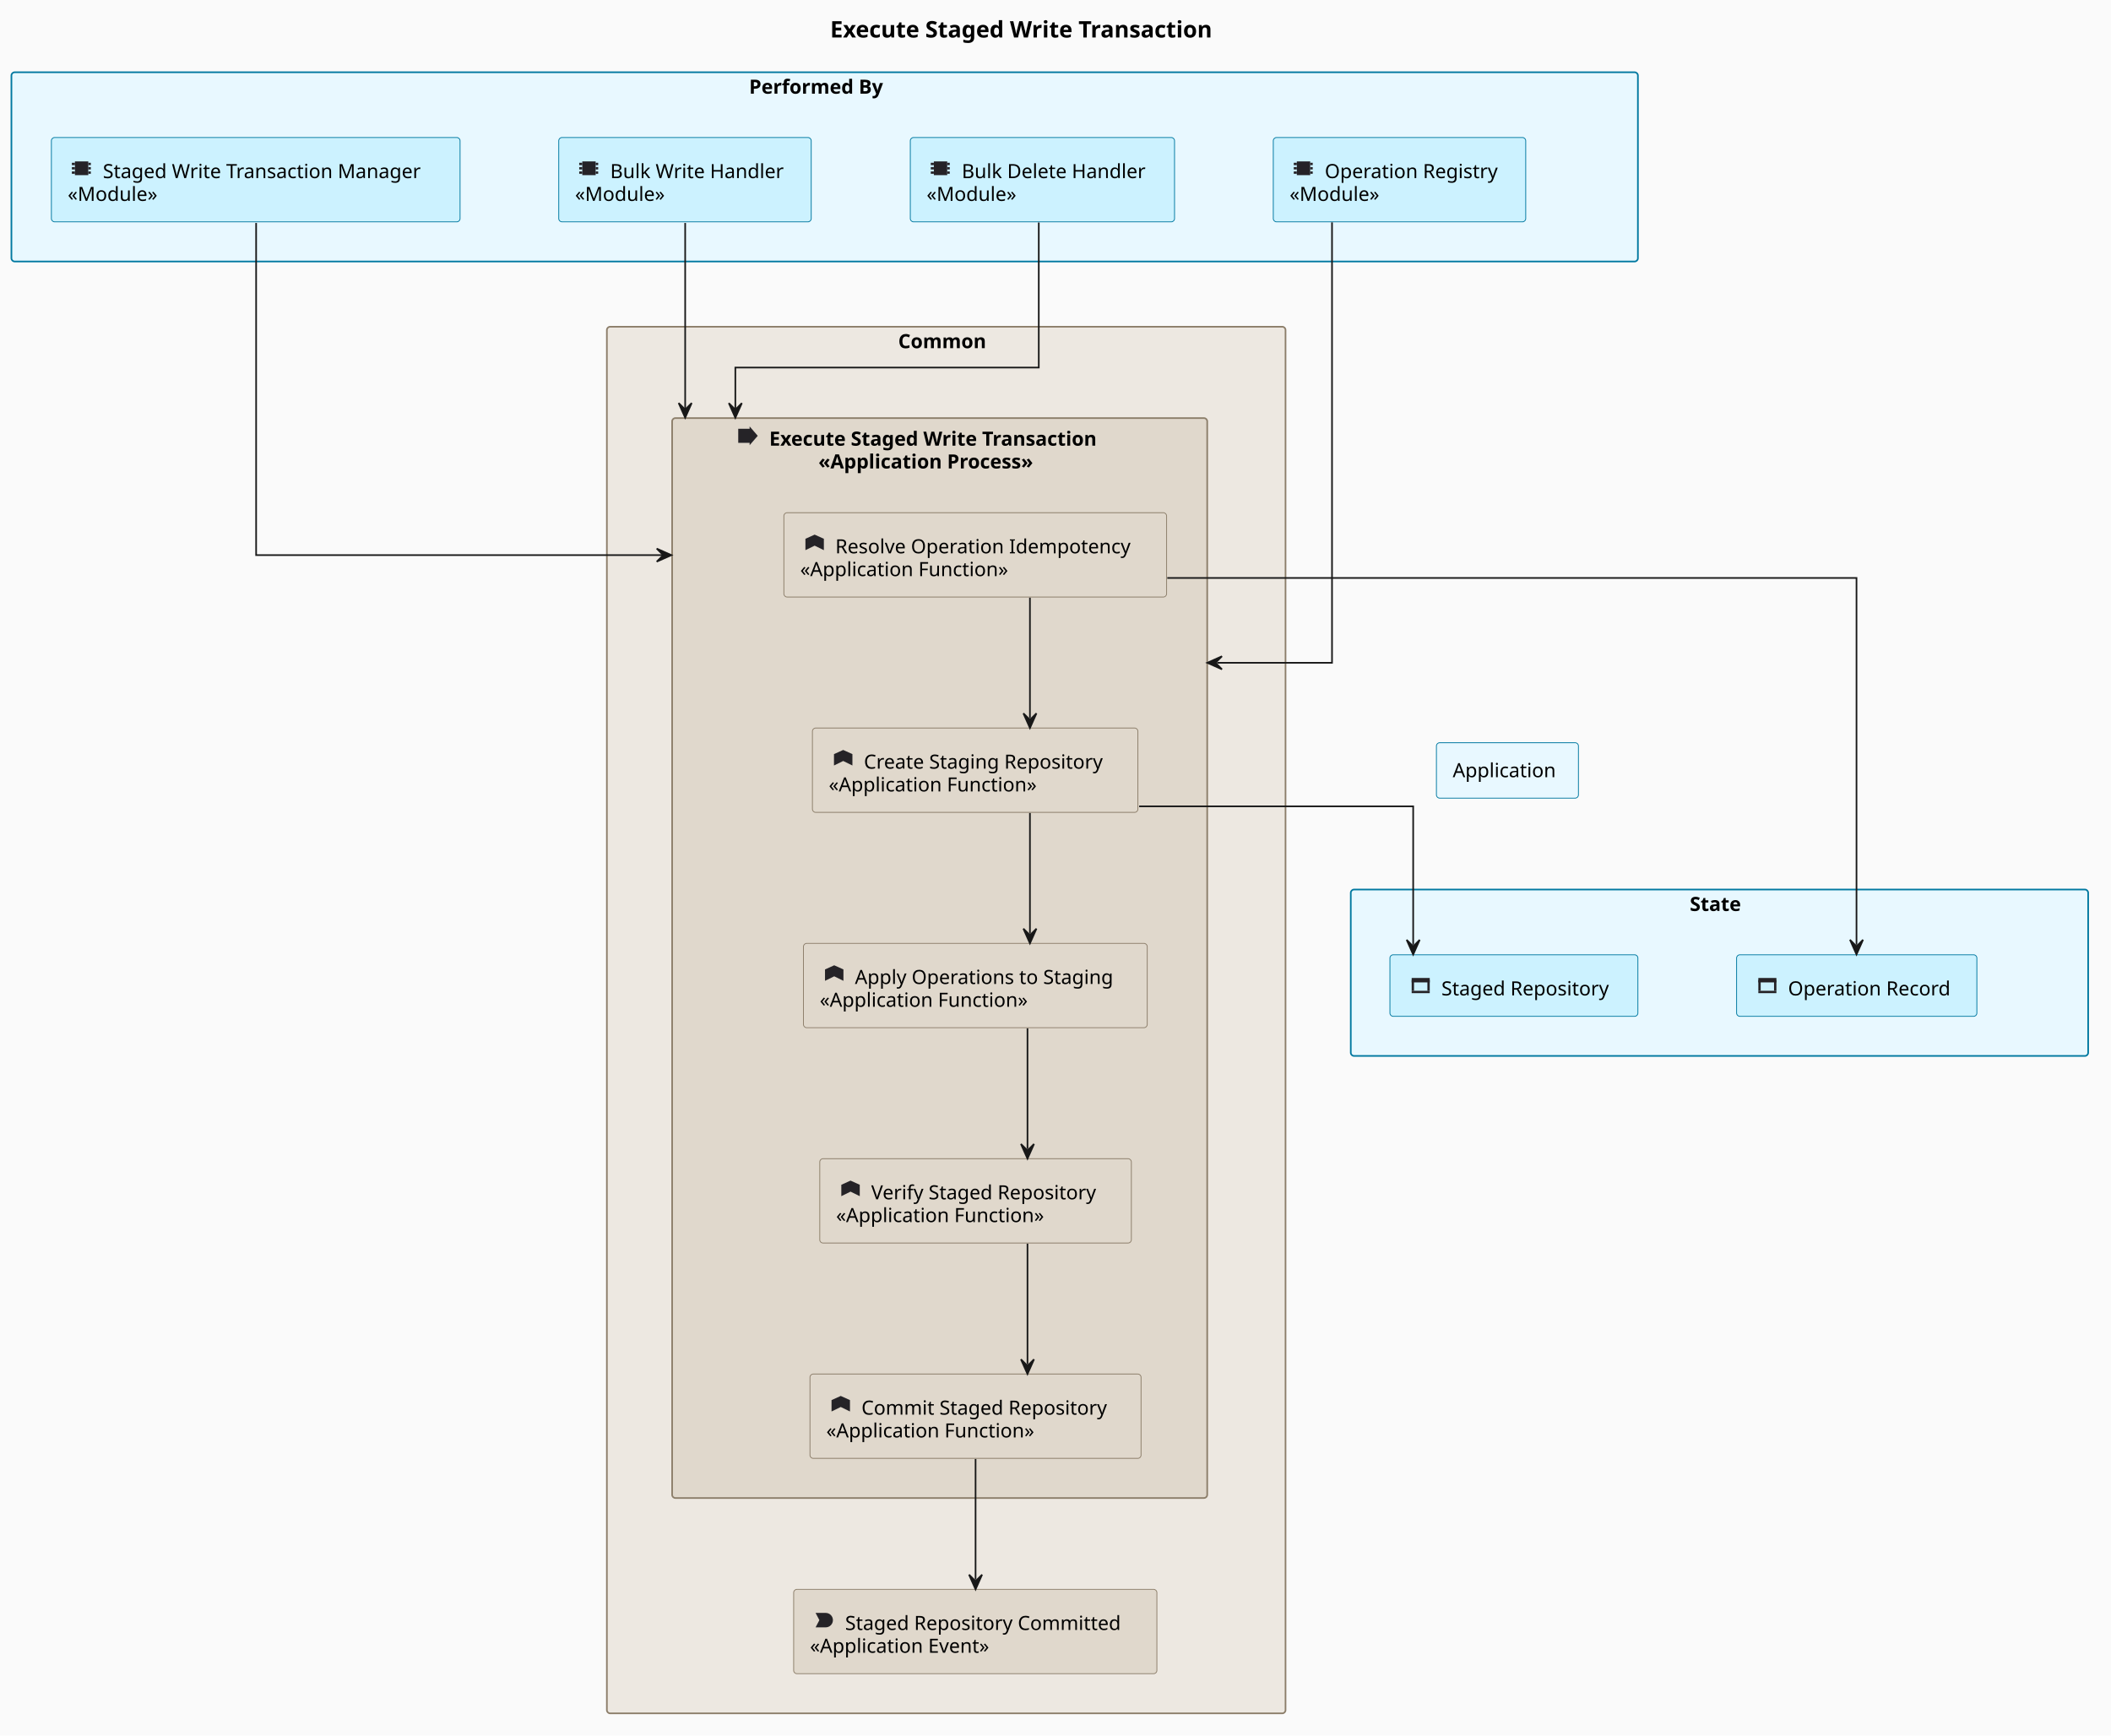
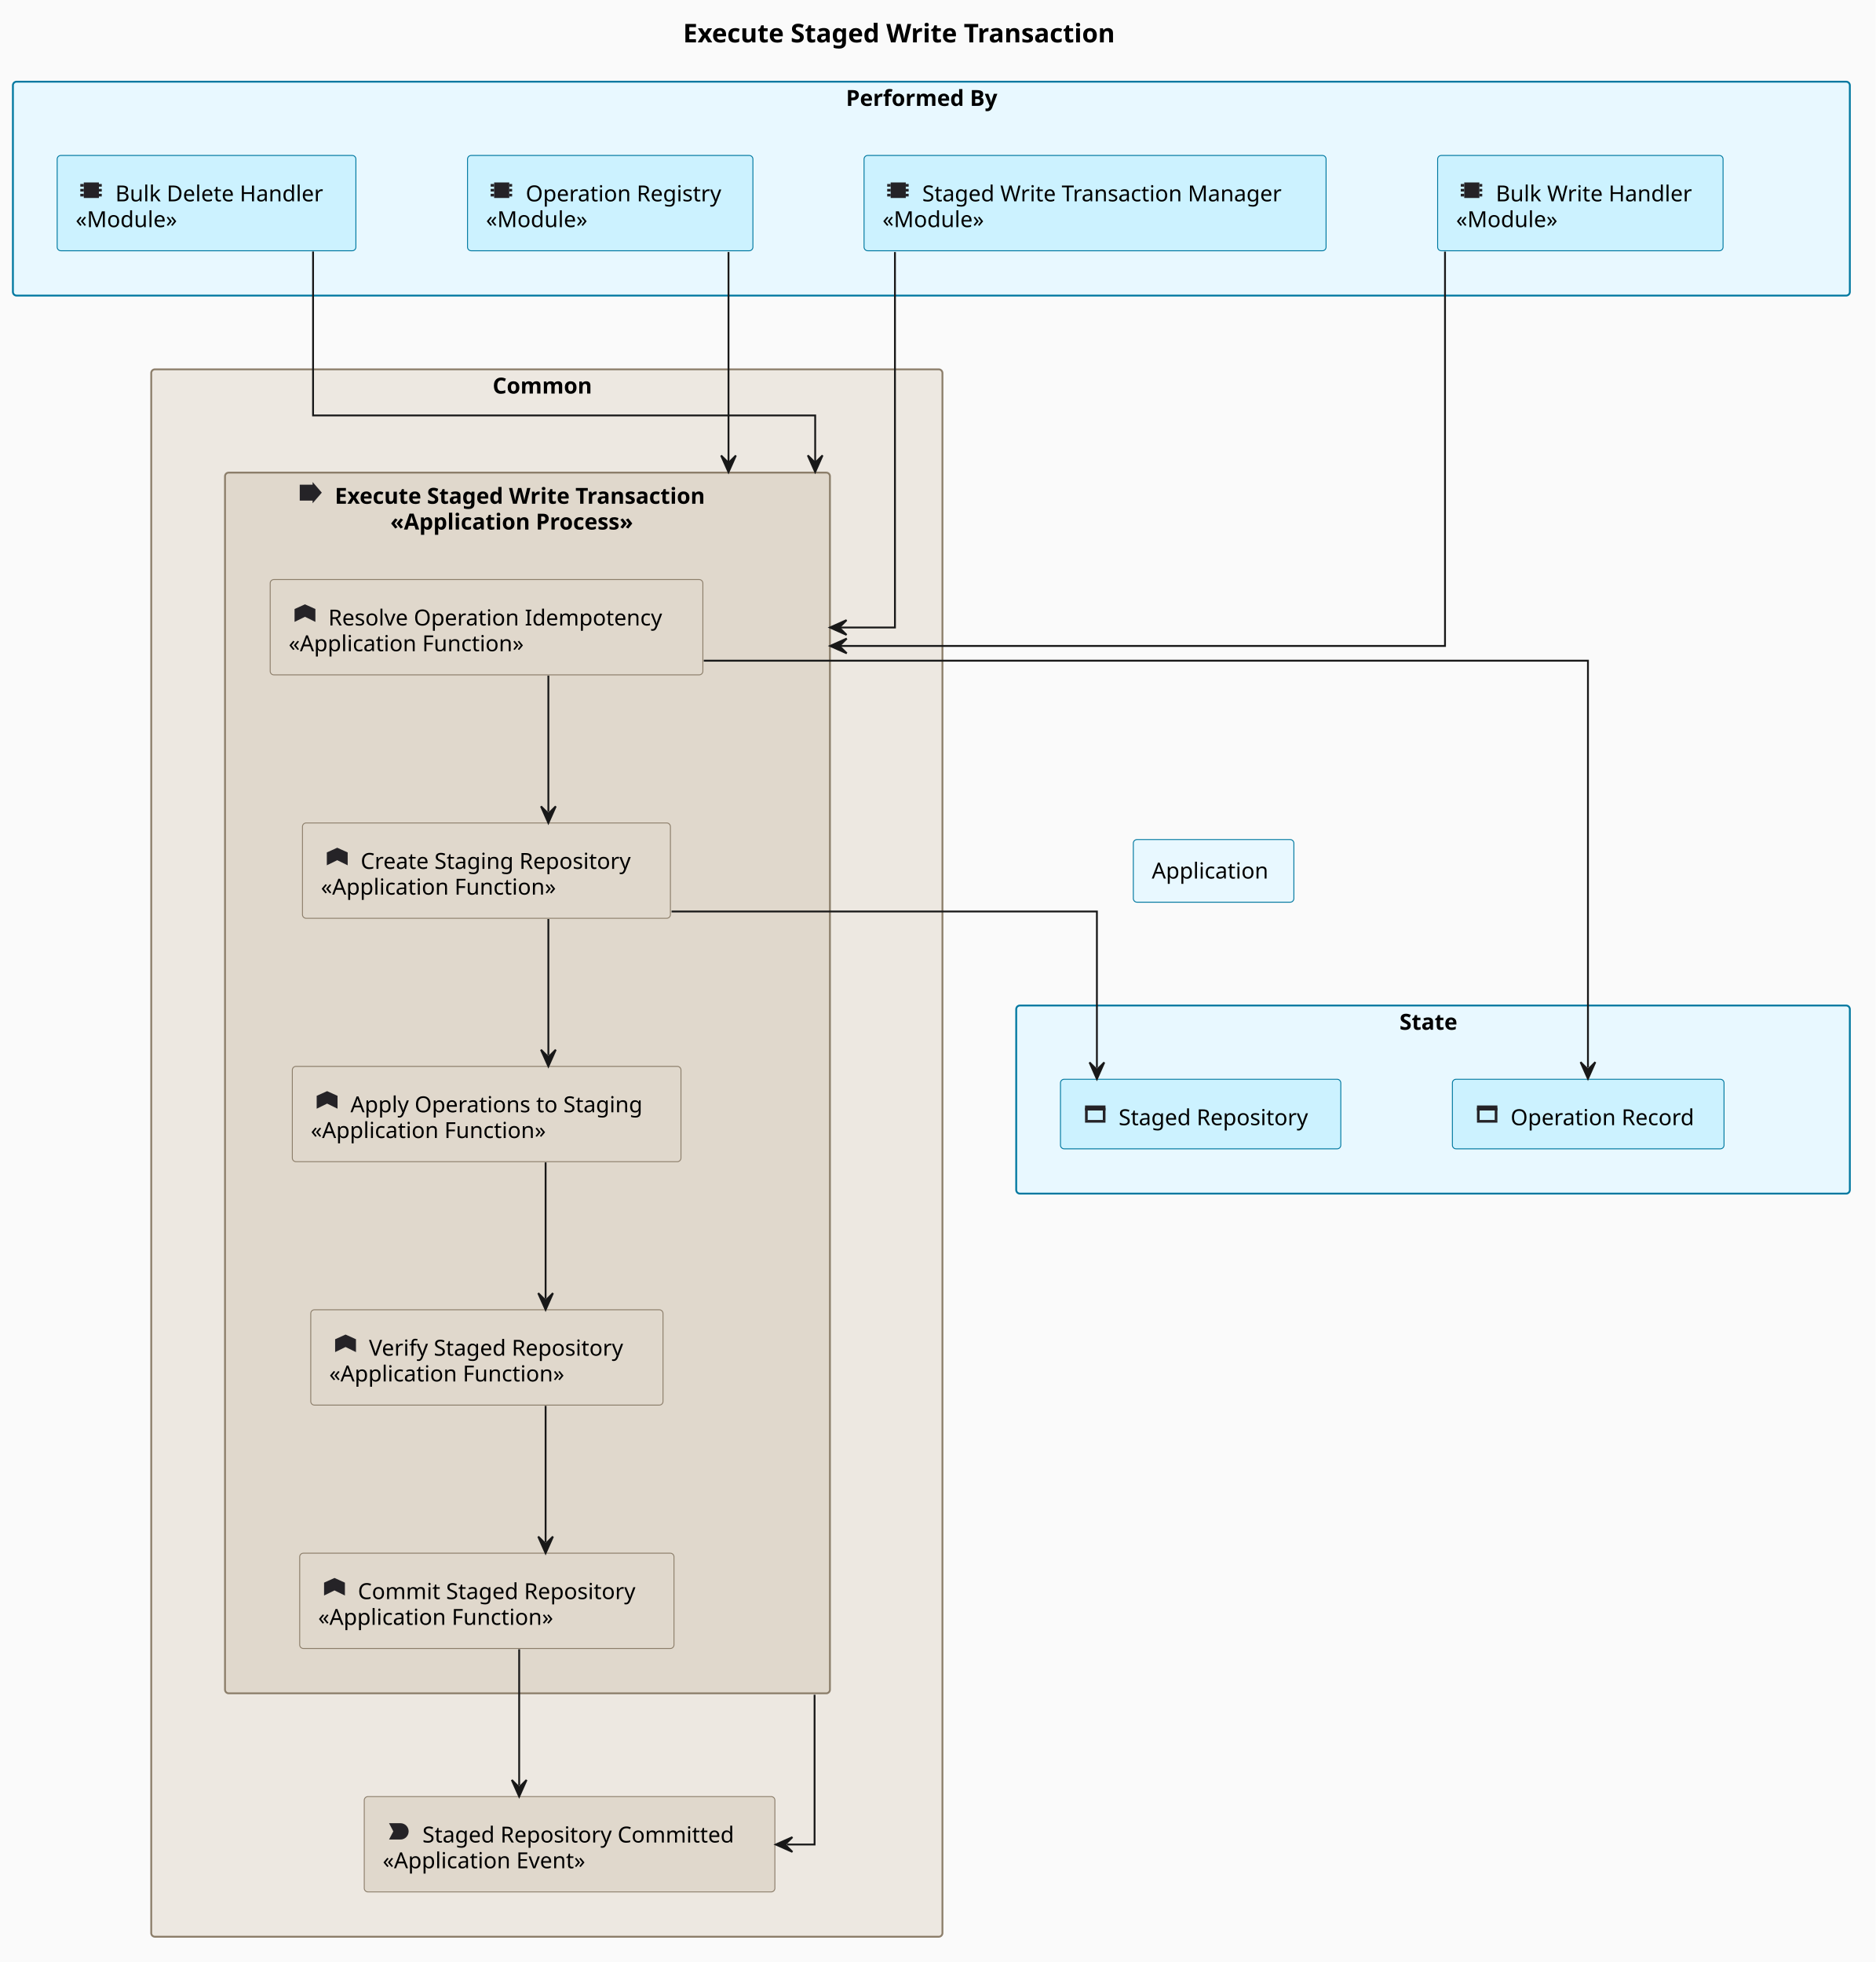
- <svg xmlns="http://www.w3.org/2000/svg" contentStyleType="text/css" data-diagram-type="DESCRIPTION" height="1064px" preserveAspectRatio="none" style="width:1294px;height:1064px;background:#FAFAFA;" version="1.1" viewBox="0 0 1294 1064" width="1294px" zoomAndPan="magnify">
+ <svg xmlns="http://www.w3.org/2000/svg" contentStyleType="text/css" data-diagram-type="DESCRIPTION" height="1064px" preserveAspectRatio="none" style="width:1017px;height:1064px;background:#FAFAFA;" version="1.1" viewBox="0 0 1017 1064" width="1017px" zoomAndPan="magnify">
  <defs />
  <g>
-     <rect fill="#FAFAFA" height="1064" style="stroke:none;stroke-width:1;" width="1294" x="0" y="0" />
+     <rect fill="#FAFAFA" height="1064" style="stroke:none;stroke-width:1;" width="1017" x="0" y="0" />
    <g class="title" data-source-line="103">
-       <text fill="#000000" font-family="sans-serif" font-size="14" font-weight="700" lengthAdjust="spacing" textLength="269.281" x="508.859" y="22.995">Execute Staged Write Transaction</text>
+       <text fill="#000000" font-family="sans-serif" font-size="14" font-weight="700" lengthAdjust="spacing" textLength="269.281" x="370.359" y="22.995">Execute Staged Write Transaction</text>
    </g>
    <g class="cluster" data-qualified-name="GRPA_1" data-source-line="105" id="ent0002">
-       <rect fill="#E8F8FF" height="116" rx="2" ry="2" style="stroke:#0078A0;stroke-width:1;" width="997" x="7" y="44.297" />
-       <text fill="#000000" font-family="sans-serif" font-size="12" font-weight="700" lengthAdjust="spacing" textLength="92.613" x="459.193" y="57.435">Performed By</text>
+       <rect fill="#E8F8FF" height="116" rx="2" ry="2" style="stroke:#0078A0;stroke-width:1;" width="996" x="7" y="44.297" />
+       <text fill="#000000" font-family="sans-serif" font-size="12" font-weight="700" lengthAdjust="spacing" textLength="92.613" x="458.693" y="57.435">Performed By</text>
    </g>
    <g class="cluster" data-qualified-name="GRPA_2" data-source-line="115" id="ent0010">
-       <rect fill="#E8F8FF" height="102" rx="2" ry="2" style="stroke:#0078A0;stroke-width:1;" width="452" x="828" y="545.297" />
-       <text fill="#000000" font-family="sans-serif" font-size="12" font-weight="700" lengthAdjust="spacing" textLength="36.352" x="1035.824" y="558.436">State</text>
+       <rect fill="#E8F8FF" height="102" rx="2" ry="2" style="stroke:#0078A0;stroke-width:1;" width="452" x="551" y="545.297" />
+       <text fill="#000000" font-family="sans-serif" font-size="12" font-weight="700" lengthAdjust="spacing" textLength="36.352" x="758.824" y="558.436">State</text>
    </g>
    <g class="cluster" data-qualified-name="DOM_common" data-source-line="122" id="ent0015">
-       <rect fill="#EDE8E1" height="850" rx="2" ry="2" style="stroke:#8C7E6A;stroke-width:1;" width="416" x="372" y="200.297" />
-       <text fill="#000000" font-family="sans-serif" font-size="12" font-weight="700" lengthAdjust="spacing" textLength="58.846" x="550.577" y="213.435">Common</text>
+       <rect fill="#EDE8E1" height="850" rx="2" ry="2" style="stroke:#8C7E6A;stroke-width:1;" width="429" x="82" y="200.297" />
+       <text fill="#000000" font-family="sans-serif" font-size="12" font-weight="700" lengthAdjust="spacing" textLength="58.846" x="267.077" y="213.435">Common</text>
    </g>
    <g class="cluster" data-qualified-name="DOM_common.PRC_gtgYvQ" data-source-line="123" id="ent0016">
-       <rect fill="#E0D8CC" height="662" rx="2" ry="2" style="stroke:#8C7E6A;stroke-width:1;" width="328" x="412" y="256.297" />
-       <path d="M452.523,262.838 L459.502,262.838 L459.502,261.398 L464.486,267.158 L459.502,272.918 L459.502,271.478 L452.523,271.478" fill="#252327" style="stroke:none;stroke-width:1;" />
-       <text fill="#000000" font-family="sans-serif" font-size="12" font-weight="700" lengthAdjust="spacing" textLength="230.812" x="471.544" y="273.19">Execute Staged Write Transaction</text>
-       <text fill="#000000" font-family="sans-serif" font-size="12" font-weight="700" lengthAdjust="spacing" textLength="148.717" x="501.642" y="287.159">«Application Process»</text>
+       <rect fill="#E0D8CC" height="662" rx="2" ry="2" style="stroke:#8C7E6A;stroke-width:1;" width="328" x="122" y="256.297" />
+       <path d="M162.523,262.838 L169.502,262.838 L169.502,261.398 L174.486,267.158 L169.502,272.918 L169.502,271.478 L162.523,271.478" fill="#252327" style="stroke:none;stroke-width:1;" />
+       <text fill="#000000" font-family="sans-serif" font-size="12" font-weight="700" lengthAdjust="spacing" textLength="230.812" x="181.544" y="273.19">Execute Staged Write Transaction</text>
+       <text fill="#000000" font-family="sans-serif" font-size="12" font-weight="700" lengthAdjust="spacing" textLength="148.717" x="211.642" y="287.159">«Application Process»</text>
    </g>
    <g class="entity" data-qualified-name="GRPA_1.APP_HOOYAQ" data-source-line="106" id="ent0003">
-       <rect fill="#CCF2FF" height="51.692" rx="2" ry="2" style="stroke:#0078A0;stroke-width:0.5;" width="250.506" x="31.5" y="84.297" />
-       <path d="M45.931,98.949 L54.128,98.949 L54.128,107.368 L45.931,107.368" fill="#252327" style="stroke:none;stroke-width:0.5;" />
-       <path d="M44.048,99.78 L45.931,99.78 L45.931,101.22 L44.048,101.22" fill="#252327" />
-       <path d="M44.048,102.438 L45.931,102.438 L45.931,103.878 L44.048,103.878" fill="#252327" />
-       <path d="M44.048,105.097 L45.931,105.097 L45.931,106.537 L44.048,106.537" fill="#252327" />
-       <path d="M54.128,99.78 L55.678,99.78 L55.678,101.22 L54.128,101.22" fill="#252327" />
-       <path d="M54.128,102.438 L55.678,102.438 L55.678,103.878 L54.128,103.878" fill="#252327" />
-       <path d="M54.128,105.097 L55.678,105.097 L55.678,106.537 L54.128,106.537" fill="#252327" />
-       <text fill="#000000" font-family="sans-serif" font-size="12" lengthAdjust="spacing" textLength="208.969" x="63.038" y="109.19">Staged Write Transaction Manager</text>
-       <text fill="#000000" font-family="sans-serif" font-size="12" lengthAdjust="spacing" textLength="58.318" x="41.5" y="123.159">«Module»</text>
+       <rect fill="#CCF2FF" height="51.692" rx="2" ry="2" style="stroke:#0078A0;stroke-width:0.5;" width="250.506" x="468.5" y="84.297" />
+       <path d="M482.931,98.949 L491.128,98.949 L491.128,107.368 L482.931,107.368" fill="#252327" style="stroke:none;stroke-width:0.5;" />
+       <path d="M481.048,99.78 L482.931,99.78 L482.931,101.22 L481.048,101.22" fill="#252327" />
+       <path d="M481.048,102.438 L482.931,102.438 L482.931,103.878 L481.048,103.878" fill="#252327" />
+       <path d="M481.048,105.097 L482.931,105.097 L482.931,106.537 L481.048,106.537" fill="#252327" />
+       <path d="M491.128,99.78 L492.678,99.78 L492.678,101.22 L491.128,101.22" fill="#252327" />
+       <path d="M491.128,102.438 L492.678,102.438 L492.678,103.878 L491.128,103.878" fill="#252327" />
+       <path d="M491.128,105.097 L492.678,105.097 L492.678,106.537 L491.128,106.537" fill="#252327" />
+       <text fill="#000000" font-family="sans-serif" font-size="12" lengthAdjust="spacing" textLength="208.969" x="500.038" y="109.19">Staged Write Transaction Manager</text>
+       <text fill="#000000" font-family="sans-serif" font-size="12" lengthAdjust="spacing" textLength="58.318" x="478.5" y="123.159">«Module»</text>
    </g>
    <g class="entity" data-qualified-name="GRPA_1.APP_5n_KQJ" data-source-line="107" id="ent0004">
-       <rect fill="#CCF2FF" height="51.692" rx="2" ry="2" style="stroke:#0078A0;stroke-width:0.5;" width="154.758" x="342.5" y="84.297" />
-       <path d="M356.931,98.949 L365.128,98.949 L365.128,107.368 L356.931,107.368" fill="#252327" style="stroke:none;stroke-width:0.5;" />
-       <path d="M355.048,99.78 L356.931,99.78 L356.931,101.22 L355.048,101.22" fill="#252327" />
-       <path d="M355.048,102.438 L356.931,102.438 L356.931,103.878 L355.048,103.878" fill="#252327" />
-       <path d="M355.048,105.097 L356.931,105.097 L356.931,106.537 L355.048,106.537" fill="#252327" />
-       <path d="M365.128,99.78 L366.678,99.78 L366.678,101.22 L365.128,101.22" fill="#252327" />
-       <path d="M365.128,102.438 L366.678,102.438 L366.678,103.878 L365.128,103.878" fill="#252327" />
-       <path d="M365.128,105.097 L366.678,105.097 L366.678,106.537 L365.128,106.537" fill="#252327" />
-       <text fill="#000000" font-family="sans-serif" font-size="12" lengthAdjust="spacing" textLength="113.221" x="374.038" y="109.19">Bulk Write Handler</text>
-       <text fill="#000000" font-family="sans-serif" font-size="12" lengthAdjust="spacing" textLength="58.318" x="352.5" y="123.159">«Module»</text>
+       <rect fill="#CCF2FF" height="51.692" rx="2" ry="2" style="stroke:#0078A0;stroke-width:0.5;" width="154.758" x="779.5" y="84.297" />
+       <path d="M793.931,98.949 L802.128,98.949 L802.128,107.368 L793.931,107.368" fill="#252327" style="stroke:none;stroke-width:0.5;" />
+       <path d="M792.048,99.78 L793.931,99.78 L793.931,101.22 L792.048,101.22" fill="#252327" />
+       <path d="M792.048,102.438 L793.931,102.438 L793.931,103.878 L792.048,103.878" fill="#252327" />
+       <path d="M792.048,105.097 L793.931,105.097 L793.931,106.537 L792.048,106.537" fill="#252327" />
+       <path d="M802.128,99.78 L803.678,99.78 L803.678,101.22 L802.128,101.22" fill="#252327" />
+       <path d="M802.128,102.438 L803.678,102.438 L803.678,103.878 L802.128,103.878" fill="#252327" />
+       <path d="M802.128,105.097 L803.678,105.097 L803.678,106.537 L802.128,106.537" fill="#252327" />
+       <text fill="#000000" font-family="sans-serif" font-size="12" lengthAdjust="spacing" textLength="113.221" x="811.038" y="109.19">Bulk Write Handler</text>
+       <text fill="#000000" font-family="sans-serif" font-size="12" lengthAdjust="spacing" textLength="58.318" x="789.5" y="123.159">«Module»</text>
    </g>
    <g class="entity" data-qualified-name="GRPA_1.APP_WK_78v" data-source-line="108" id="ent0005">
-       <rect fill="#CCF2FF" height="51.692" rx="2" ry="2" style="stroke:#0078A0;stroke-width:0.5;" width="161.965" x="558" y="84.297" />
-       <path d="M572.431,98.949 L580.628,98.949 L580.628,107.368 L572.431,107.368" fill="#252327" style="stroke:none;stroke-width:0.5;" />
-       <path d="M570.548,99.78 L572.431,99.78 L572.431,101.22 L570.548,101.22" fill="#252327" />
-       <path d="M570.548,102.438 L572.431,102.438 L572.431,103.878 L570.548,103.878" fill="#252327" />
-       <path d="M570.548,105.097 L572.431,105.097 L572.431,106.537 L570.548,106.537" fill="#252327" />
-       <path d="M580.628,99.78 L582.178,99.78 L582.178,101.22 L580.628,101.22" fill="#252327" />
-       <path d="M580.628,102.438 L582.178,102.438 L582.178,103.878 L580.628,103.878" fill="#252327" />
-       <path d="M580.628,105.097 L582.178,105.097 L582.178,106.537 L580.628,106.537" fill="#252327" />
-       <text fill="#000000" font-family="sans-serif" font-size="12" lengthAdjust="spacing" textLength="120.428" x="589.538" y="109.19">Bulk Delete Handler</text>
-       <text fill="#000000" font-family="sans-serif" font-size="12" lengthAdjust="spacing" textLength="58.318" x="568" y="123.159">«Module»</text>
+       <rect fill="#CCF2FF" height="51.692" rx="2" ry="2" style="stroke:#0078A0;stroke-width:0.5;" width="161.965" x="31" y="84.297" />
+       <path d="M45.431,98.949 L53.628,98.949 L53.628,107.368 L45.431,107.368" fill="#252327" style="stroke:none;stroke-width:0.5;" />
+       <path d="M43.548,99.78 L45.431,99.78 L45.431,101.22 L43.548,101.22" fill="#252327" />
+       <path d="M43.548,102.438 L45.431,102.438 L45.431,103.878 L43.548,103.878" fill="#252327" />
+       <path d="M43.548,105.097 L45.431,105.097 L45.431,106.537 L43.548,106.537" fill="#252327" />
+       <path d="M53.628,99.78 L55.178,99.78 L55.178,101.22 L53.628,101.22" fill="#252327" />
+       <path d="M53.628,102.438 L55.178,102.438 L55.178,103.878 L53.628,103.878" fill="#252327" />
+       <path d="M53.628,105.097 L55.178,105.097 L55.178,106.537 L53.628,106.537" fill="#252327" />
+       <text fill="#000000" font-family="sans-serif" font-size="12" lengthAdjust="spacing" textLength="120.428" x="62.538" y="109.19">Bulk Delete Handler</text>
+       <text fill="#000000" font-family="sans-serif" font-size="12" lengthAdjust="spacing" textLength="58.318" x="41" y="123.159">«Module»</text>
    </g>
    <g class="entity" data-qualified-name="GRPA_1.APP_PDJI8F" data-source-line="109" id="ent0006">
-       <rect fill="#CCF2FF" height="51.692" rx="2" ry="2" style="stroke:#0078A0;stroke-width:0.5;" width="154.735" x="780.5" y="84.297" />
-       <path d="M794.931,98.949 L803.128,98.949 L803.128,107.368 L794.931,107.368" fill="#252327" style="stroke:none;stroke-width:0.5;" />
-       <path d="M793.048,99.78 L794.931,99.78 L794.931,101.22 L793.048,101.22" fill="#252327" />
-       <path d="M793.048,102.438 L794.931,102.438 L794.931,103.878 L793.048,103.878" fill="#252327" />
-       <path d="M793.048,105.097 L794.931,105.097 L794.931,106.537 L793.048,106.537" fill="#252327" />
-       <path d="M803.128,99.78 L804.678,99.78 L804.678,101.22 L803.128,101.22" fill="#252327" />
-       <path d="M803.128,102.438 L804.678,102.438 L804.678,103.878 L803.128,103.878" fill="#252327" />
-       <path d="M803.128,105.097 L804.678,105.097 L804.678,106.537 L803.128,106.537" fill="#252327" />
-       <text fill="#000000" font-family="sans-serif" font-size="12" lengthAdjust="spacing" textLength="113.197" x="812.038" y="109.19">Operation Registry</text>
-       <text fill="#000000" font-family="sans-serif" font-size="12" lengthAdjust="spacing" textLength="58.318" x="790.5" y="123.159">«Module»</text>
+       <rect fill="#CCF2FF" height="51.692" rx="2" ry="2" style="stroke:#0078A0;stroke-width:0.5;" width="154.735" x="253.5" y="84.297" />
+       <path d="M267.931,98.949 L276.128,98.949 L276.128,107.368 L267.931,107.368" fill="#252327" style="stroke:none;stroke-width:0.5;" />
+       <path d="M266.048,99.78 L267.931,99.78 L267.931,101.22 L266.048,101.22" fill="#252327" />
+       <path d="M266.048,102.438 L267.931,102.438 L267.931,103.878 L266.048,103.878" fill="#252327" />
+       <path d="M266.048,105.097 L267.931,105.097 L267.931,106.537 L266.048,106.537" fill="#252327" />
+       <path d="M276.128,99.78 L277.678,99.78 L277.678,101.22 L276.128,101.22" fill="#252327" />
+       <path d="M276.128,102.438 L277.678,102.438 L277.678,103.878 L276.128,103.878" fill="#252327" />
+       <path d="M276.128,105.097 L277.678,105.097 L277.678,106.537 L276.128,106.537" fill="#252327" />
+       <text fill="#000000" font-family="sans-serif" font-size="12" lengthAdjust="spacing" textLength="113.197" x="285.038" y="109.19">Operation Registry</text>
+       <text fill="#000000" font-family="sans-serif" font-size="12" lengthAdjust="spacing" textLength="58.318" x="263.5" y="123.159">«Module»</text>
    </g>
    <g class="entity" data-qualified-name="GRPA_2.DOB_hExrX3" data-source-line="116" id="ent0011">
-       <rect fill="#CCF2FF" height="37.723" rx="2" ry="2" style="stroke:#0078A0;stroke-width:0.5;" width="147.282" x="1064.5" y="585.297" />
-       <path d="M1077.823,599.506 L1088.9,599.506 L1088.9,600.946 L1077.823,600.946" fill="#252327" />
-       <path d="M1077.823,607.371 L1088.9,607.371 L1088.9,608.811 L1077.823,608.811" fill="#252327" />
-       <path d="M1077.823,600.946 L1077.823,607.371 L1079.263,607.371 L1079.263,600.946" fill="#252327" />
-       <path d="M1087.46,600.946 L1087.46,607.371 L1088.9,607.371 L1088.9,600.946" fill="#252327" />
-       <path d="M1077.823,600.78 L1088.9,600.78 L1088.9,602.22 L1077.823,602.22" fill="#252327" />
-       <text fill="#000000" font-family="sans-serif" font-size="12" lengthAdjust="spacing" textLength="105.744" x="1096.037" y="610.19">Operation Record</text>
+       <rect fill="#CCF2FF" height="37.723" rx="2" ry="2" style="stroke:#0078A0;stroke-width:0.5;" width="147.282" x="787.5" y="585.297" />
+       <path d="M800.823,599.506 L811.9,599.506 L811.9,600.946 L800.823,600.946" fill="#252327" />
+       <path d="M800.823,607.371 L811.9,607.371 L811.9,608.811 L800.823,608.811" fill="#252327" />
+       <path d="M800.823,600.946 L800.823,607.371 L802.263,607.371 L802.263,600.946" fill="#252327" />
+       <path d="M810.46,600.946 L810.46,607.371 L811.9,607.371 L811.9,600.946" fill="#252327" />
+       <path d="M800.823,600.78 L811.9,600.78 L811.9,602.22 L800.823,602.22" fill="#252327" />
+       <text fill="#000000" font-family="sans-serif" font-size="12" lengthAdjust="spacing" textLength="105.744" x="819.038" y="610.19">Operation Record</text>
    </g>
    <g class="entity" data-qualified-name="GRPA_2.DOB_hhYsiw" data-source-line="117" id="ent0012">
-       <rect fill="#CCF2FF" height="37.723" rx="2" ry="2" style="stroke:#0078A0;stroke-width:0.5;" width="151.993" x="852" y="585.297" />
-       <path d="M865.323,599.506 L876.4,599.506 L876.4,600.946 L865.323,600.946" fill="#252327" />
-       <path d="M865.323,607.371 L876.4,607.371 L876.4,608.811 L865.323,608.811" fill="#252327" />
-       <path d="M865.323,600.946 L865.323,607.371 L866.763,607.371 L866.763,600.946" fill="#252327" />
-       <path d="M874.96,600.946 L874.96,607.371 L876.4,607.371 L876.4,600.946" fill="#252327" />
-       <path d="M865.323,600.78 L876.4,600.78 L876.4,602.22 L865.323,602.22" fill="#252327" />
-       <text fill="#000000" font-family="sans-serif" font-size="12" lengthAdjust="spacing" textLength="110.455" x="883.538" y="610.19">Staged Repository</text>
+       <rect fill="#CCF2FF" height="37.723" rx="2" ry="2" style="stroke:#0078A0;stroke-width:0.5;" width="151.993" x="575" y="585.297" />
+       <path d="M588.323,599.506 L599.4,599.506 L599.4,600.946 L588.323,600.946" fill="#252327" />
+       <path d="M588.323,607.371 L599.4,607.371 L599.4,608.811 L588.323,608.811" fill="#252327" />
+       <path d="M588.323,600.946 L588.323,607.371 L589.763,607.371 L589.763,600.946" fill="#252327" />
+       <path d="M597.96,600.946 L597.96,607.371 L599.4,607.371 L599.4,600.946" fill="#252327" />
+       <path d="M588.323,600.78 L599.4,600.78 L599.4,602.22 L588.323,602.22" fill="#252327" />
+       <text fill="#000000" font-family="sans-serif" font-size="12" lengthAdjust="spacing" textLength="110.455" x="606.538" y="610.19">Staged Repository</text>
    </g>
    <g class="entity" data-qualified-name="DOM_common.EVT_BKj6NZ" data-source-line="135" id="ent0026">
-       <rect fill="#E0D8CC" height="51.692" rx="2" ry="2" style="stroke:#8C7E6A;stroke-width:0.5;" width="222.651" x="486.5" y="974.297" />
-       <path d="M499.934,988.728 L506.137,988.728 A4.209,4.209 0 0 1 506.137,997.589 L499.934,997.589 L502.26,993.158" fill="#252327" style="stroke:none;stroke-width:0.5;" />
-       <text fill="#000000" font-family="sans-serif" font-size="12" lengthAdjust="spacing" textLength="181.113" x="518.038" y="999.19">Staged Repository Committed</text>
-       <text fill="#000000" font-family="sans-serif" font-size="12" lengthAdjust="spacing" textLength="119.924" x="496.5" y="1013.159">«Application Event»</text>
+       <rect fill="#E0D8CC" height="51.692" rx="2" ry="2" style="stroke:#8C7E6A;stroke-width:0.5;" width="222.651" x="197.5" y="974.297" />
+       <path d="M210.934,988.728 L217.137,988.728 A4.209,4.209 0 0 1 217.137,997.589 L210.934,997.589 L213.26,993.158" fill="#252327" style="stroke:none;stroke-width:0.5;" />
+       <text fill="#000000" font-family="sans-serif" font-size="12" lengthAdjust="spacing" textLength="181.113" x="229.037" y="999.19">Staged Repository Committed</text>
+       <text fill="#000000" font-family="sans-serif" font-size="12" lengthAdjust="spacing" textLength="119.924" x="207.5" y="1013.159">«Application Event»</text>
    </g>
    <g class="entity" data-qualified-name="DOM_common.PRC_gtgYvQ.FNC_6PI0kV" data-source-line="124" id="ent0017">
-       <rect fill="#E0D8CC" height="51.692" rx="2" ry="2" style="stroke:#8C7E6A;stroke-width:0.5;" width="190.993" x="502.5" y="710.297" />
-       <path d="M515.712,733.257 L515.712,726.278 L521.361,723.731 L527.011,726.278 L527.011,733.257 L521.361,730.488" fill="#252327" style="stroke:none;stroke-width:0.5;" />
-       <text fill="#000000" font-family="sans-serif" font-size="12" lengthAdjust="spacing" textLength="149.455" x="534.038" y="735.19">Verify Staged Repository</text>
-       <text fill="#000000" font-family="sans-serif" font-size="12" lengthAdjust="spacing" textLength="137.244" x="512.5" y="749.159">«Application Function»</text>
+       <rect fill="#E0D8CC" height="51.692" rx="2" ry="2" style="stroke:#8C7E6A;stroke-width:0.5;" width="190.993" x="168.5" y="710.297" />
+       <path d="M181.712,733.257 L181.712,726.278 L187.362,723.731 L193.011,726.278 L193.011,733.257 L187.362,730.488" fill="#252327" style="stroke:none;stroke-width:0.5;" />
+       <text fill="#000000" font-family="sans-serif" font-size="12" lengthAdjust="spacing" textLength="149.455" x="200.037" y="735.19">Verify Staged Repository</text>
+       <text fill="#000000" font-family="sans-serif" font-size="12" lengthAdjust="spacing" textLength="137.244" x="178.5" y="749.159">«Application Function»</text>
    </g>
    <g class="entity" data-qualified-name="DOM_common.PRC_gtgYvQ.FNC_DrKMhV" data-source-line="125" id="ent0018">
-       <rect fill="#E0D8CC" height="51.692" rx="2" ry="2" style="stroke:#8C7E6A;stroke-width:0.5;" width="234.598" x="480.5" y="314.297" />
-       <path d="M493.712,337.257 L493.712,330.278 L499.361,327.731 L505.011,330.278 L505.011,337.257 L499.361,334.488" fill="#252327" style="stroke:none;stroke-width:0.5;" />
-       <text fill="#000000" font-family="sans-serif" font-size="12" lengthAdjust="spacing" textLength="193.06" x="512.038" y="339.19">Resolve Operation Idempotency</text>
-       <text fill="#000000" font-family="sans-serif" font-size="12" lengthAdjust="spacing" textLength="137.244" x="490.5" y="353.159">«Application Function»</text>
+       <rect fill="#E0D8CC" height="51.692" rx="2" ry="2" style="stroke:#8C7E6A;stroke-width:0.5;" width="234.598" x="146.5" y="314.297" />
+       <path d="M159.712,337.257 L159.712,330.278 L165.362,327.731 L171.011,330.278 L171.011,337.257 L165.362,334.488" fill="#252327" style="stroke:none;stroke-width:0.5;" />
+       <text fill="#000000" font-family="sans-serif" font-size="12" lengthAdjust="spacing" textLength="193.06" x="178.037" y="339.19">Resolve Operation Idempotency</text>
+       <text fill="#000000" font-family="sans-serif" font-size="12" lengthAdjust="spacing" textLength="137.244" x="156.5" y="353.159">«Application Function»</text>
    </g>
    <g class="entity" data-qualified-name="DOM_common.PRC_gtgYvQ.FNC_g3H3mK" data-source-line="126" id="ent0019">
-       <rect fill="#E0D8CC" height="51.692" rx="2" ry="2" style="stroke:#8C7E6A;stroke-width:0.5;" width="210.727" x="492.5" y="578.297" />
-       <path d="M505.712,601.257 L505.712,594.278 L511.361,591.731 L517.011,594.278 L517.011,601.257 L511.361,598.488" fill="#252327" style="stroke:none;stroke-width:0.5;" />
-       <text fill="#000000" font-family="sans-serif" font-size="12" lengthAdjust="spacing" textLength="169.19" x="524.038" y="603.19">Apply Operations to Staging</text>
-       <text fill="#000000" font-family="sans-serif" font-size="12" lengthAdjust="spacing" textLength="137.244" x="502.5" y="617.159">«Application Function»</text>
+       <rect fill="#E0D8CC" height="51.692" rx="2" ry="2" style="stroke:#8C7E6A;stroke-width:0.5;" width="210.727" x="158.5" y="578.297" />
+       <path d="M171.712,601.257 L171.712,594.278 L177.362,591.731 L183.011,594.278 L183.011,601.257 L177.362,598.488" fill="#252327" style="stroke:none;stroke-width:0.5;" />
+       <text fill="#000000" font-family="sans-serif" font-size="12" lengthAdjust="spacing" textLength="169.19" x="190.037" y="603.19">Apply Operations to Staging</text>
+       <text fill="#000000" font-family="sans-serif" font-size="12" lengthAdjust="spacing" textLength="137.244" x="168.5" y="617.159">«Application Function»</text>
    </g>
    <g class="entity" data-qualified-name="DOM_common.PRC_gtgYvQ.FNC_hbgFU3" data-source-line="127" id="ent0020">
-       <rect fill="#E0D8CC" height="51.692" rx="2" ry="2" style="stroke:#8C7E6A;stroke-width:0.5;" width="199.5" x="498" y="446.297" />
-       <path d="M511.212,469.257 L511.212,462.278 L516.861,459.731 L522.511,462.278 L522.511,469.257 L516.861,466.488" fill="#252327" style="stroke:none;stroke-width:0.5;" />
-       <text fill="#000000" font-family="sans-serif" font-size="12" lengthAdjust="spacing" textLength="157.963" x="529.538" y="471.19">Create Staging Repository</text>
-       <text fill="#000000" font-family="sans-serif" font-size="12" lengthAdjust="spacing" textLength="137.244" x="508" y="485.159">«Application Function»</text>
+       <rect fill="#E0D8CC" height="51.692" rx="2" ry="2" style="stroke:#8C7E6A;stroke-width:0.5;" width="199.5" x="164" y="446.297" />
+       <path d="M177.212,469.257 L177.212,462.278 L182.862,459.731 L188.511,462.278 L188.511,469.257 L182.862,466.488" fill="#252327" style="stroke:none;stroke-width:0.5;" />
+       <text fill="#000000" font-family="sans-serif" font-size="12" lengthAdjust="spacing" textLength="157.963" x="195.537" y="471.19">Create Staging Repository</text>
+       <text fill="#000000" font-family="sans-serif" font-size="12" lengthAdjust="spacing" textLength="137.244" x="174" y="485.159">«Application Function»</text>
    </g>
    <g class="entity" data-qualified-name="DOM_common.PRC_gtgYvQ.FNC_tRAV0x" data-source-line="128" id="ent0021">
-       <rect fill="#E0D8CC" height="51.692" rx="2" ry="2" style="stroke:#8C7E6A;stroke-width:0.5;" width="202.946" x="496.5" y="842.297" />
-       <path d="M509.712,865.257 L509.712,858.278 L515.361,855.731 L521.011,858.278 L521.011,865.257 L515.361,862.488" fill="#252327" style="stroke:none;stroke-width:0.5;" />
-       <text fill="#000000" font-family="sans-serif" font-size="12" lengthAdjust="spacing" textLength="161.408" x="528.038" y="867.19">Commit Staged Repository</text>
-       <text fill="#000000" font-family="sans-serif" font-size="12" lengthAdjust="spacing" textLength="137.244" x="506.5" y="881.159">«Application Function»</text>
+       <rect fill="#E0D8CC" height="51.692" rx="2" ry="2" style="stroke:#8C7E6A;stroke-width:0.5;" width="202.946" x="162.5" y="842.297" />
+       <path d="M175.712,865.257 L175.712,858.278 L181.362,855.731 L187.011,858.278 L187.011,865.257 L181.362,862.488" fill="#252327" style="stroke:none;stroke-width:0.5;" />
+       <text fill="#000000" font-family="sans-serif" font-size="12" lengthAdjust="spacing" textLength="161.408" x="194.037" y="867.19">Commit Staged Repository</text>
+       <text fill="#000000" font-family="sans-serif" font-size="12" lengthAdjust="spacing" textLength="137.244" x="172.5" y="881.159">«Application Function»</text>
    </g>
    <g class="entity" data-qualified-name="DOM_application" data-source-line="139" id="ent0027">
-       <rect fill="#E8F8FF" height="33.969" rx="2" ry="2" style="stroke:#0078A0;stroke-width:0.5;" width="87.049" x="880.5" y="455.297" />
-       <text fill="#000000" font-family="sans-serif" font-size="12" lengthAdjust="spacing" textLength="67.049" x="890.5" y="476.435">Application</text>
+       <rect fill="#E8F8FF" height="33.969" rx="2" ry="2" style="stroke:#0078A0;stroke-width:0.5;" width="87.049" x="614.5" y="455.297" />
+       <text fill="#000000" font-family="sans-serif" font-size="12" lengthAdjust="spacing" textLength="67.049" x="624.5" y="476.435">Application</text>
    </g>
-     <g class="link" data-entity-1="ent0018" data-entity-2="ent0020" data-link-type="dependency" data-source-line="144" id="lnk29">
-       <path d="M631.33,366.377 C631.33,389.517 631.33,417.147 631.33,440.277" fill="none" id="FNC_DrKMhV-to-FNC_hbgFU3" style="stroke:#181818;stroke-width:1;" />
-       <polygon fill="#181818" points="631.33,446.277,635.33,437.277,631.33,441.277,627.33,437.277,631.33,446.277" style="stroke:#181818;stroke-width:1;" />
+     <g class="link" data-entity-1="ent0018" data-entity-2="ent0020" data-link-type="dependency" data-source-line="152" id="lnk37">
+       <path d="M297.33,366.377 C297.33,389.517 297.33,417.147 297.33,440.277" fill="none" id="FNC_DrKMhV-to-FNC_hbgFU3" style="stroke:#181818;stroke-width:1;" />
+       <polygon fill="#181818" points="297.33,446.277,301.33,437.277,297.33,441.277,293.33,437.277,297.33,446.277" style="stroke:#181818;stroke-width:1;" />
    </g>
-     <g class="link" data-entity-1="ent0020" data-entity-2="ent0019" data-link-type="dependency" data-source-line="145" id="lnk30">
-       <path d="M631.33,498.377 C631.33,521.517 631.33,549.147 631.33,572.277" fill="none" id="FNC_hbgFU3-to-FNC_g3H3mK" style="stroke:#181818;stroke-width:1;" />
-       <polygon fill="#181818" points="631.33,578.277,635.33,569.277,631.33,573.277,627.33,569.277,631.33,578.277" style="stroke:#181818;stroke-width:1;" />
+     <g class="link" data-entity-1="ent0020" data-entity-2="ent0019" data-link-type="dependency" data-source-line="155" id="lnk40">
+       <path d="M297.33,498.377 C297.33,521.517 297.33,549.147 297.33,572.277" fill="none" id="FNC_hbgFU3-to-FNC_g3H3mK" style="stroke:#181818;stroke-width:1;" />
+       <polygon fill="#181818" points="297.33,578.277,301.33,569.277,297.33,573.277,293.33,569.277,297.33,578.277" style="stroke:#181818;stroke-width:1;" />
    </g>
-     <g class="link" data-entity-1="ent0019" data-entity-2="ent0017" data-link-type="dependency" data-source-line="146" id="lnk31">
-       <path d="M629.83,630.377 C629.83,653.517 629.83,681.147 629.83,704.277" fill="none" id="FNC_g3H3mK-to-FNC_6PI0kV" style="stroke:#181818;stroke-width:1;" />
-       <polygon fill="#181818" points="629.83,710.277,633.83,701.277,629.83,705.277,625.83,701.277,629.83,710.277" style="stroke:#181818;stroke-width:1;" />
+     <g class="link" data-entity-1="ent0019" data-entity-2="ent0017" data-link-type="dependency" data-source-line="153" id="lnk38">
+       <path d="M295.83,630.377 C295.83,653.517 295.83,681.147 295.83,704.277" fill="none" id="FNC_g3H3mK-to-FNC_6PI0kV" style="stroke:#181818;stroke-width:1;" />
+       <polygon fill="#181818" points="295.83,710.277,299.83,701.277,295.83,705.277,291.83,701.277,295.83,710.277" style="stroke:#181818;stroke-width:1;" />
    </g>
-     <g class="link" data-entity-1="ent0017" data-entity-2="ent0021" data-link-type="dependency" data-source-line="147" id="lnk32">
-       <path d="M629.83,762.377 C629.83,785.517 629.83,813.147 629.83,836.277" fill="none" id="FNC_6PI0kV-to-FNC_tRAV0x" style="stroke:#181818;stroke-width:1;" />
-       <polygon fill="#181818" points="629.83,842.277,633.83,833.277,629.83,837.277,625.83,833.277,629.83,842.277" style="stroke:#181818;stroke-width:1;" />
+     <g class="link" data-entity-1="ent0017" data-entity-2="ent0021" data-link-type="dependency" data-source-line="154" id="lnk39">
+       <path d="M295.83,762.377 C295.83,785.517 295.83,813.147 295.83,836.277" fill="none" id="FNC_6PI0kV-to-FNC_tRAV0x" style="stroke:#181818;stroke-width:1;" />
+       <polygon fill="#181818" points="295.83,842.277,299.83,833.277,295.83,837.277,291.83,833.277,295.83,842.277" style="stroke:#181818;stroke-width:1;" />
    </g>
-     <g class="link" data-entity-1="ent0021" data-entity-2="ent0026" data-link-type="dependency" data-source-line="148" id="lnk33">
-       <path d="M598,894.377 C598,917.517 598,945.147 598,968.277" fill="none" id="FNC_tRAV0x-to-EVT_BKj6NZ" style="stroke:#181818;stroke-width:1;" />
-       <polygon fill="#181818" points="598,974.277,602,965.277,598,969.277,594,965.277,598,974.277" style="stroke:#181818;stroke-width:1;" />
+     <g class="link" data-entity-1="ent0004" data-entity-2="ent0016" data-link-type="dependency" data-source-line="144" id="lnk29">
+       <path d="M783.5,136.437 C783.5,198.637 783.5,350.297 783.5,350.297 C783.5,350.297 698.207,350.297 612.915,350.297 C570.269,350.297 527.622,350.297 495.638,350.297 C479.646,350.297 466.318,350.297 456.99,350.297 C454.657,350.297 452.575,350.297 450.764,350.297 C450.537,350.297 456.315,350.297 456.097,350.297" fill="none" id="APP_5n_KQJ-to-PRC_gtgYvQ" style="stroke:#181818;stroke-width:1;" />
+       <polygon fill="#181818" points="450.097,350.297,459.097,354.297,455.097,350.297,459.097,346.297,450.097,350.297" style="stroke:#181818;stroke-width:1;" />
+     </g>
+     <g class="link" data-entity-1="ent0003" data-entity-2="ent0016" data-link-type="dependency" data-source-line="145" id="lnk30">
+       <path d="M485.25,136.677 C485.25,197.097 485.25,340.297 485.25,340.297 C485.25,340.297 475.748,340.297 465.651,340.297 C460.603,340.297 455.407,340.297 451.175,340.297 C450.911,340.297 450.65,340.297 450.393,340.297 C450.265,340.297 456.138,340.297 456.011,340.297" fill="none" id="APP_HOOYAQ-to-PRC_gtgYvQ" style="stroke:#181818;stroke-width:1;" />
+       <polygon fill="#181818" points="450.011,340.297,459.011,344.297,455.011,340.297,459.011,336.297,450.011,340.297" style="stroke:#181818;stroke-width:1;" />
+     </g>
+     <g class="link" data-entity-1="ent0005" data-entity-2="ent0016" data-link-type="dependency" data-source-line="146" id="lnk31">
+       <path d="M169.75,136.397 C169.75,170.327 169.75,225.297 169.75,225.297 C169.75,225.297 442,225.297 442,225.297 C442,225.297 442,231.826 442,241.773 C442,244.26 442,246.961 442,249.826 C442,251.259 442,252.733 442,254.242 C442,254.619 442,254.999 442,255.38 C442,255.571 442,249.762 442,249.954" fill="none" id="APP_WK_78v-to-PRC_gtgYvQ" style="stroke:#181818;stroke-width:1;" />
+       <polygon fill="#181818" points="442,255.954,446,246.954,442,250.954,438,246.954,442,255.954" style="stroke:#181818;stroke-width:1;" />
+     </g>
+     <g class="link" data-entity-1="ent0006" data-entity-2="ent0016" data-link-type="dependency" data-source-line="147" id="lnk32">
+       <path d="M395,136.677 C395,151.782 395,172.061 395,193.982 C395,204.943 395,216.315 395,227.655 C395,233.326 395,238.988 395,244.588 C395,247.388 395,250.173 395,252.934 C395,253.625 395,254.314 395,255.001 C395,255.345 395,249.688 395,250.031" fill="none" id="APP_PDJI8F-to-PRC_gtgYvQ" style="stroke:#181818;stroke-width:1;" />
+       <polygon fill="#181818" points="395,256.031,399,247.031,395,251.031,391,247.031,395,256.031" style="stroke:#181818;stroke-width:1;" />
+     </g>
+     <g class="link" data-entity-1="ent0020" data-entity-2="ent0012" data-link-type="dependency" data-source-line="148" id="lnk33">
+       <path d="M364.13,494.297 C461.48,494.297 594.75,494.297 594.75,494.297 C594.75,494.297 594.75,547.617 594.75,579.137" fill="none" id="FNC_hbgFU3-to-DOB_hhYsiw" style="stroke:#181818;stroke-width:1;" />
+       <polygon fill="#181818" points="594.75,585.137,598.75,576.137,594.75,580.137,590.75,576.137,594.75,585.137" style="stroke:#181818;stroke-width:1;" />
    </g>
    <g class="link" data-entity-1="ent0018" data-entity-2="ent0011" data-link-type="dependency" data-source-line="149" id="lnk34">
-       <path d="M715.5,354.297 C874.36,354.297 1138,354.297 1138,354.297 C1138,354.297 1138,520.557 1138,579.097" fill="none" id="FNC_DrKMhV-to-DOB_hExrX3" style="stroke:#181818;stroke-width:1;" />
-       <polygon fill="#181818" points="1138,585.097,1142,576.097,1138,580.097,1134,576.097,1138,585.097" style="stroke:#181818;stroke-width:1;" />
+       <path d="M381.59,358.297 C555.52,358.297 861,358.297 861,358.297 C861,358.297 861,520.997 861,578.997" fill="none" id="FNC_DrKMhV-to-DOB_hExrX3" style="stroke:#181818;stroke-width:1;" />
+       <polygon fill="#181818" points="861,584.997,865,575.997,861,579.997,857,575.997,861,584.997" style="stroke:#181818;stroke-width:1;" />
    </g>
-     <g class="link" data-entity-1="ent0020" data-entity-2="ent0012" data-link-type="dependency" data-source-line="150" id="lnk35">
-       <path d="M698.27,494.297 C774.46,494.297 866.25,494.297 866.25,494.297 C866.25,494.297 866.25,547.617 866.25,579.137" fill="none" id="FNC_hbgFU3-to-DOB_hhYsiw" style="stroke:#181818;stroke-width:1;" />
-       <polygon fill="#181818" points="866.25,585.137,870.25,576.137,866.25,580.137,862.25,576.137,866.25,585.137" style="stroke:#181818;stroke-width:1;" />
+     <g class="link" data-entity-1="ent0021" data-entity-2="ent0026" data-link-type="dependency" data-source-line="150" id="lnk35">
+       <path d="M281.5,894.377 C281.5,917.517 281.5,945.147 281.5,968.277" fill="none" id="FNC_tRAV0x-to-EVT_BKj6NZ" style="stroke:#181818;stroke-width:1;" />
+       <polygon fill="#181818" points="281.5,974.277,285.5,965.277,281.5,969.277,277.5,965.277,281.5,974.277" style="stroke:#181818;stroke-width:1;" />
    </g>
-     <g class="link" data-entity-1="ent0004" data-entity-2="ent0016" data-link-type="dependency" data-source-line="151" id="lnk36">
-       <path d="M420,136.677 C420,151.309 420,170.798 420,191.931 C420,202.498 420,213.476 420,224.464 C420,229.958 420,235.455 420,240.904 C420,243.629 420,246.341 420,249.036 C420,250.383 420,251.726 420,253.063 C420,253.732 420,254.399 420,255.065 C420,255.398 420,249.73 420,250.063" fill="none" id="APP_5n_KQJ-to-PRC_gtgYvQ" style="stroke:#181818;stroke-width:1;" />
-       <polygon fill="#181818" points="420,256.063,424,247.063,420,251.063,416,247.063,420,256.063" style="stroke:#181818;stroke-width:1;" />
-     </g>
-     <g class="link" data-entity-1="ent0005" data-entity-2="ent0016" data-link-type="dependency" data-source-line="152" id="lnk37">
-       <path d="M636.75,136.397 C636.75,170.327 636.75,225.297 636.75,225.297 C636.75,225.297 450.75,225.297 450.75,225.297 C450.75,225.297 450.75,232.484 450.75,243.266 C450.75,245.961 450.75,248.881 450.75,251.969 C450.75,252.741 450.75,253.524 450.75,254.316 C450.75,254.712 450.75,255.111 450.75,255.512 C450.75,255.712 450.75,249.913 450.75,250.115" fill="none" id="APP_WK_78v-to-PRC_gtgYvQ" style="stroke:#181818;stroke-width:1;" />
-       <polygon fill="#181818" points="450.75,256.115,454.75,247.115,450.75,251.115,446.75,247.115,450.75,256.115" style="stroke:#181818;stroke-width:1;" />
-     </g>
-     <g class="link" data-entity-1="ent0003" data-entity-2="ent0016" data-link-type="dependency" data-source-line="153" id="lnk38">
-       <path d="M157,136.677 C157,197.097 157,340.297 157,340.297 C157,340.297 219.705,340.297 283.879,340.297 C315.966,340.297 348.42,340.297 373.586,340.297 C386.17,340.297 396.931,340.297 404.914,340.297 C406.91,340.297 408.732,340.297 410.365,340.297 C410.774,340.297 405.17,340.297 405.555,340.297" fill="none" id="APP_HOOYAQ-to-PRC_gtgYvQ" style="stroke:#181818;stroke-width:1;" />
-       <polygon fill="#181818" points="411.555,340.297,402.555,336.297,406.555,340.297,402.555,344.297,411.555,340.297" style="stroke:#181818;stroke-width:1;" />
-     </g>
-     <g class="link" data-entity-1="ent0006" data-entity-2="ent0016" data-link-type="dependency" data-source-line="154" id="lnk39">
-       <path d="M816.5,136.307 C816.5,208.537 816.5,406.297 816.5,406.297 C816.5,406.297 791.719,406.297 754.547,406.297 C749.9,406.297 751.06,406.297 746.051,406.297" fill="none" id="APP_PDJI8F-to-PRC_gtgYvQ" style="stroke:#181818;stroke-width:1;" />
-       <polygon fill="#181818" points="740.051,406.297,749.051,410.297,745.051,406.297,749.051,402.297,740.051,406.297" style="stroke:#181818;stroke-width:1;" />
+     <g class="link" data-entity-1="ent0016" data-entity-2="ent0026" data-link-type="dependency" data-source-line="151" id="lnk36">
+       <path d="M441.67,919.078 C441.67,919.947 441.67,920.81 441.67,921.668 C441.67,928.529 441.67,935.034 441.67,941.145 C441.67,953.368 441.67,964.014 441.67,972.778 C441.67,990.304 441.67,1000.297 441.67,1000.297 C441.67,1000.297 439.24,1000.297 426.65,1000.297" fill="none" id="PRC_gtgYvQ-to-EVT_BKj6NZ" style="stroke:#181818;stroke-width:1;" />
+       <polygon fill="#181818" points="420.65,1000.297,429.65,1004.297,425.65,1000.297,429.65,996.297,420.65,1000.297" style="stroke:#181818;stroke-width:1;" />
    </g>
  </g>
</svg>
